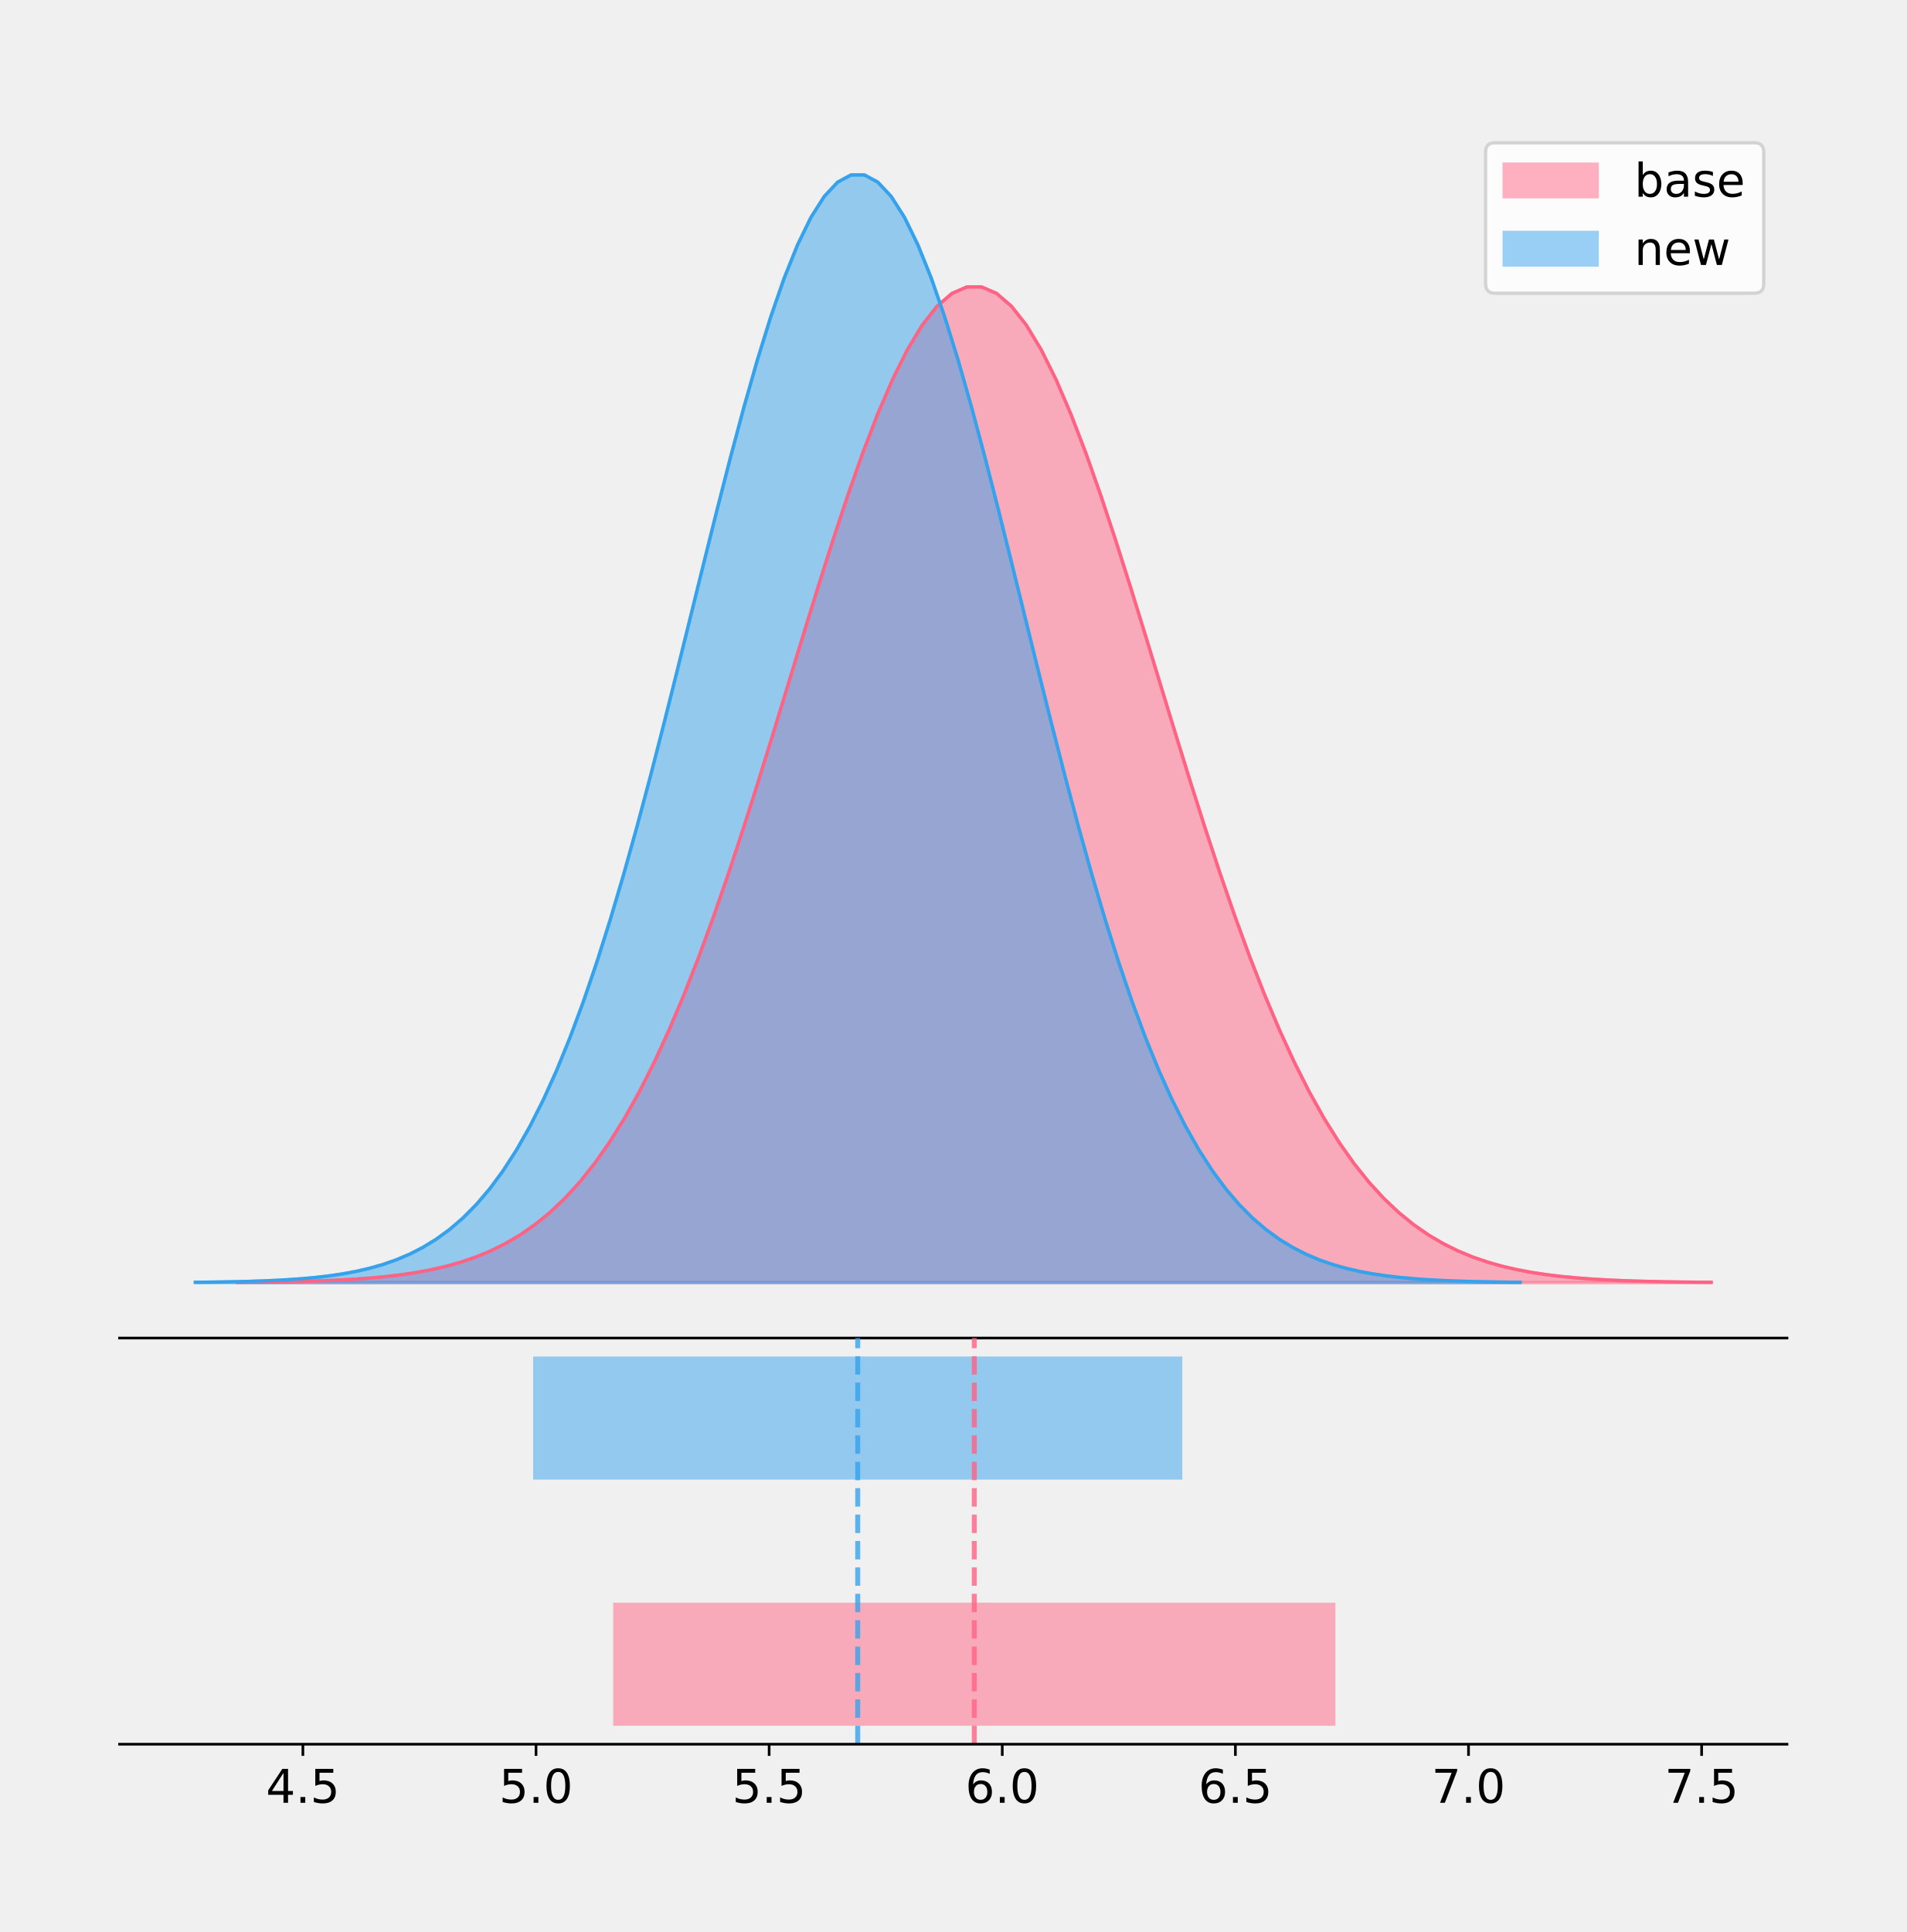
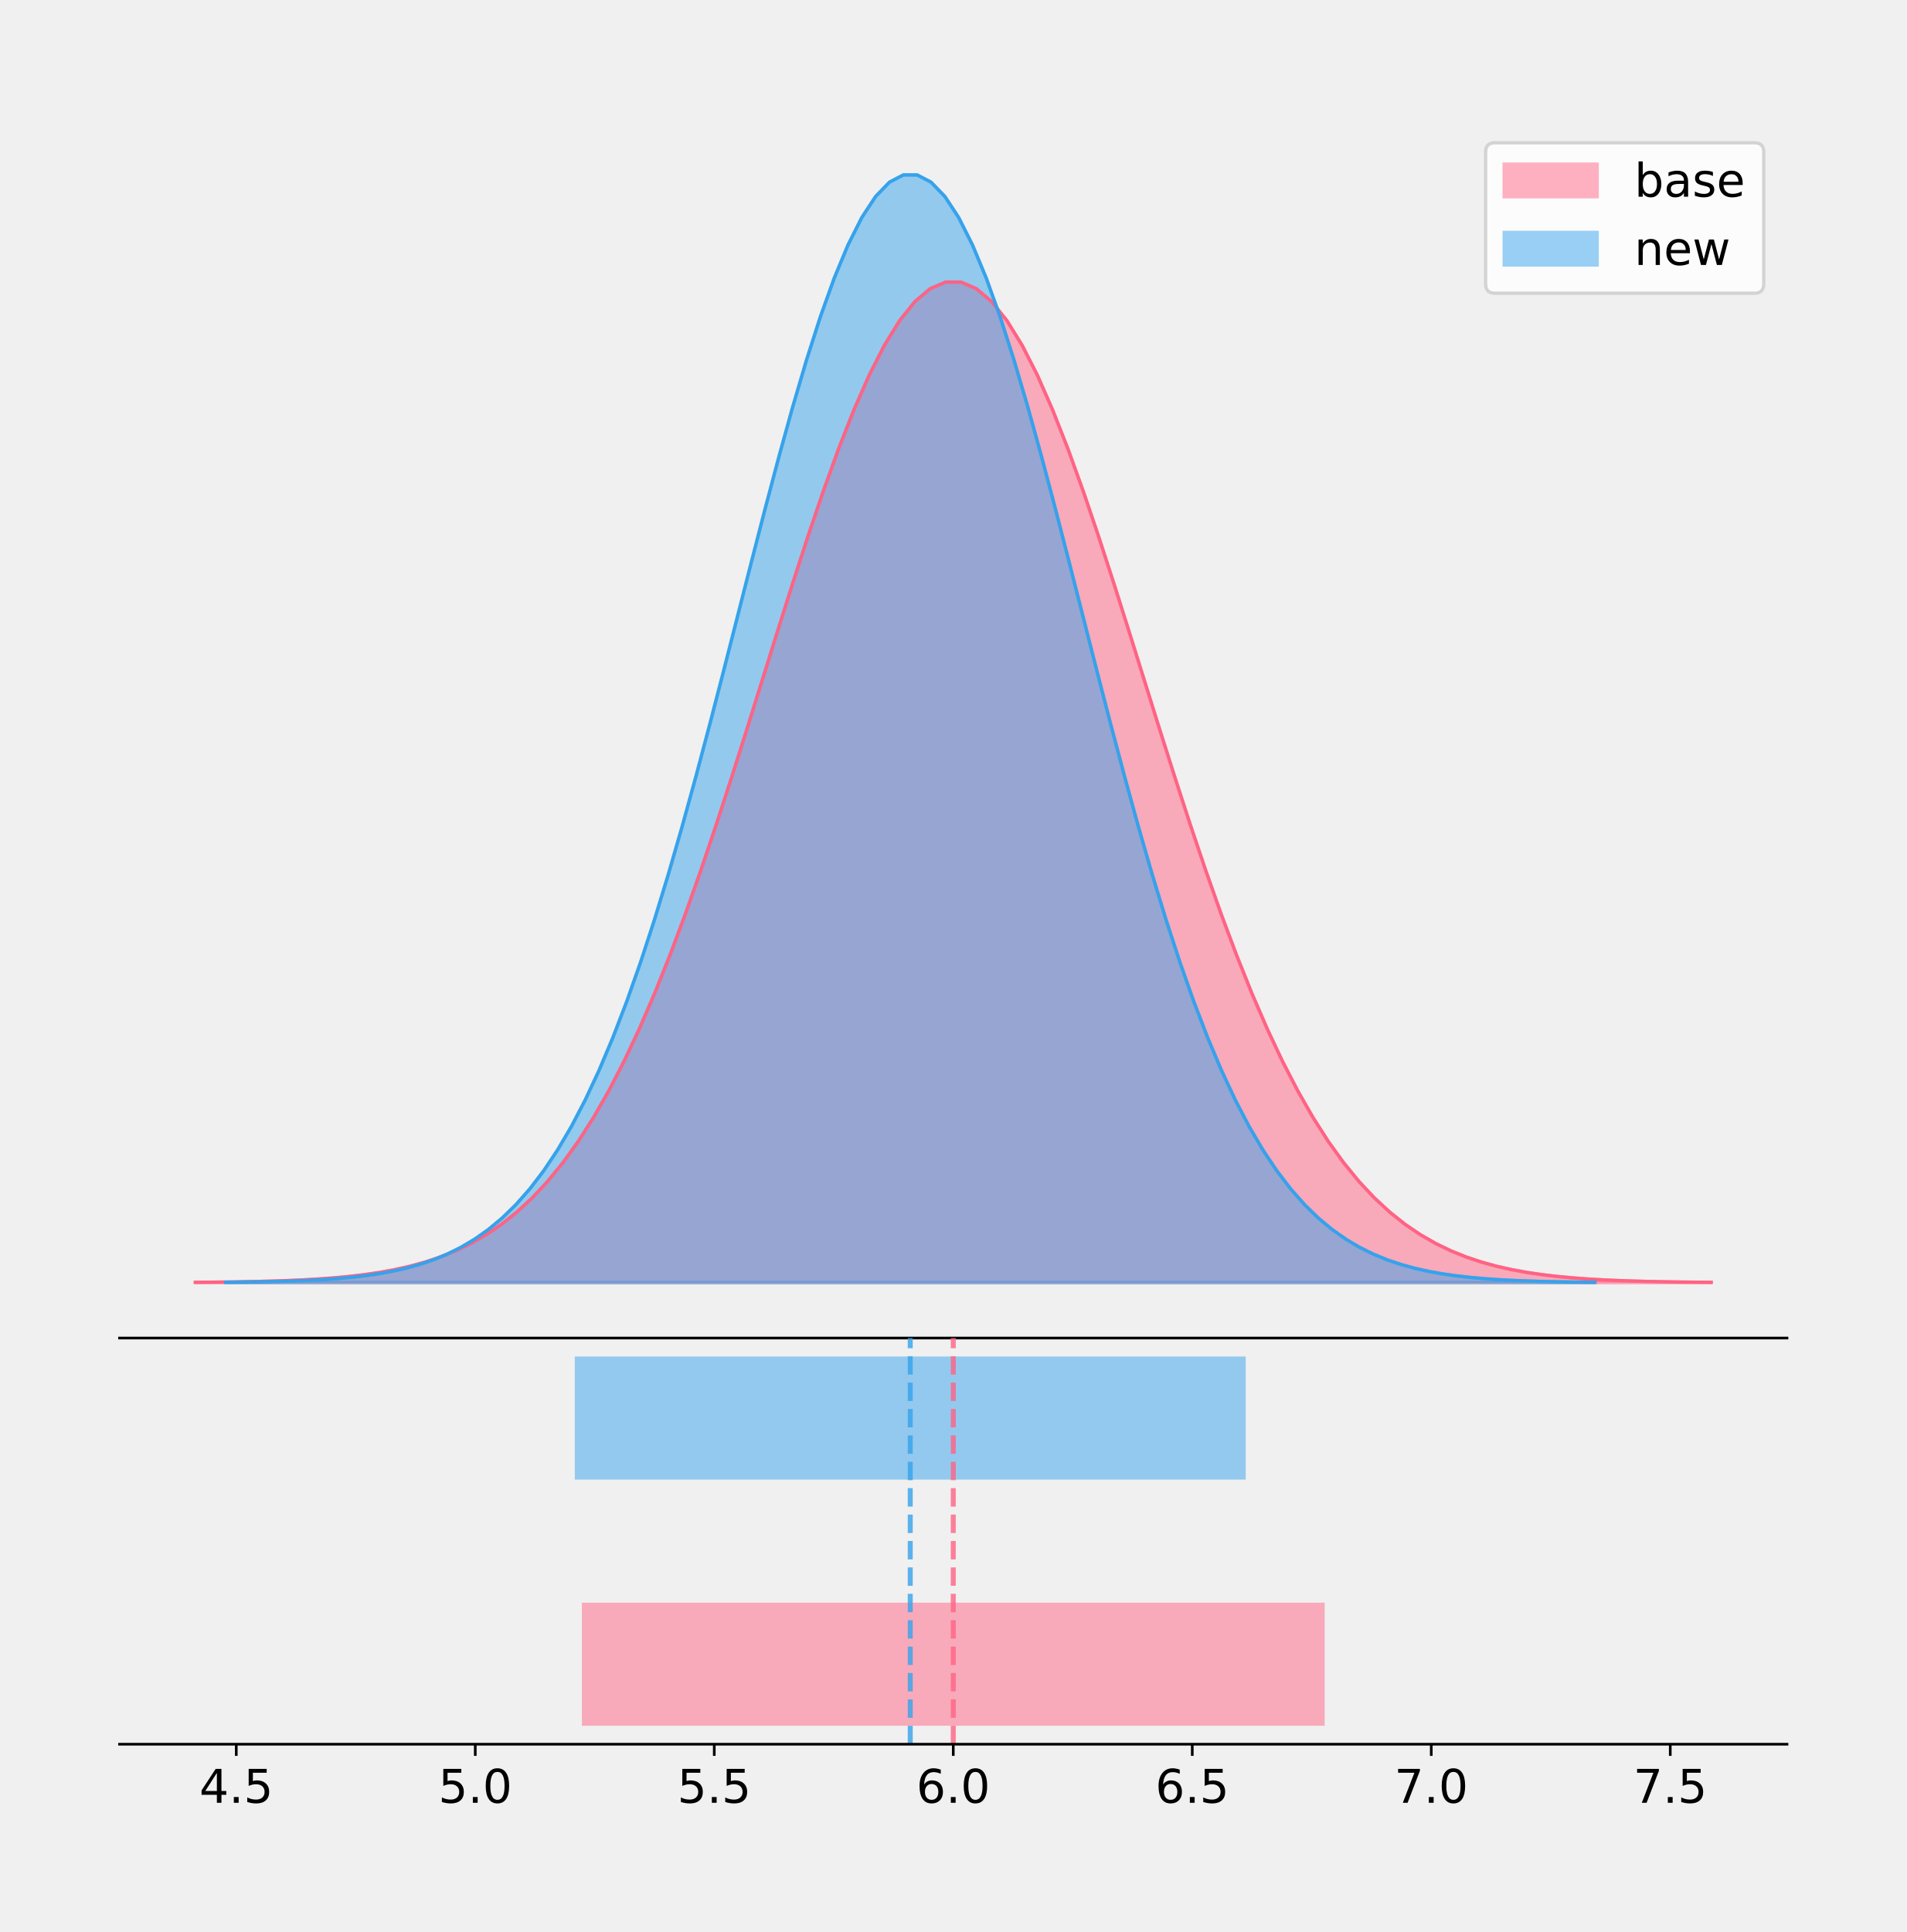
<svg xmlns="http://www.w3.org/2000/svg" xmlns:xlink="http://www.w3.org/1999/xlink" height="581.789pt" version="1.1" viewBox="0 0 574.2 581.789" width="574.2pt">
  <defs>
    <style type="text/css">
*{stroke-linecap:butt;stroke-linejoin:round;}
  </style>
  </defs>
  <g id="figure_1">
    <g id="patch_1">
      <path d="M 0 581.789  L 574.2 581.789  L 574.2 0  L 0 0  z " style="fill:none;" />
    </g>
    <g id="axes_1">
      <g id="patch_2">
        <path d="M 36 402.93  L 538.2 402.93  L 538.2 36  L 36 36  z " style="fill:none;" />
      </g>
      <g id="PolyCollection_1">
        <defs>
-           <path d="M 71.491 -195.538  L 71.491 -195.639  L 75.975 -195.677  L 80.458 -195.728  L 84.942 -195.796  L 89.426 -195.886  L 93.909 -196.005  L 98.393 -196.16  L 102.876 -196.362  L 107.36 -196.622  L 111.844 -196.955  L 116.327 -197.378  L 120.811 -197.912  L 125.295 -198.581  L 129.778 -199.412  L 134.262 -200.439  L 138.746 -201.697  L 143.229 -203.228  L 147.713 -205.078  L 152.197 -207.294  L 156.68 -209.932  L 161.164 -213.047  L 165.648 -216.698  L 170.131 -220.943  L 174.615 -225.841  L 179.099 -231.448  L 183.582 -237.816  L 188.066 -244.99  L 192.55 -253.003  L 197.033 -261.881  L 201.517 -271.632  L 206.001 -282.248  L 210.484 -293.702  L 214.968 -305.945  L 219.452 -318.908  L 223.935 -332.495  L 228.419 -346.588  L 232.902 -361.048  L 237.386 -375.712  L 241.87 -390.398  L 246.353 -404.91  L 250.837 -419.038  L 255.321 -432.566  L 259.804 -445.278  L 264.288 -456.958  L 268.772 -467.404  L 273.255 -476.427  L 277.739 -483.86  L 282.223 -489.564  L 286.706 -493.429  L 291.19 -495.381  L 295.674 -495.381  L 300.157 -493.429  L 304.641 -489.564  L 309.125 -483.86  L 313.608 -476.427  L 318.092 -467.404  L 322.576 -456.958  L 327.059 -445.278  L 331.543 -432.566  L 336.027 -419.038  L 340.51 -404.91  L 344.994 -390.398  L 349.477 -375.712  L 353.961 -361.048  L 358.445 -346.588  L 362.928 -332.495  L 367.412 -318.908  L 371.896 -305.945  L 376.379 -293.702  L 380.863 -282.248  L 385.347 -271.632  L 389.83 -261.881  L 394.314 -253.003  L 398.798 -244.99  L 403.281 -237.816  L 407.765 -231.448  L 412.249 -225.841  L 416.732 -220.943  L 421.216 -216.698  L 425.7 -213.047  L 430.183 -209.932  L 434.667 -207.294  L 439.151 -205.078  L 443.634 -203.228  L 448.118 -201.697  L 452.602 -200.439  L 457.085 -199.412  L 461.569 -198.581  L 466.053 -197.912  L 470.536 -197.378  L 475.02 -196.955  L 479.503 -196.622  L 483.987 -196.362  L 488.471 -196.16  L 492.954 -196.005  L 497.438 -195.886  L 501.922 -195.796  L 506.405 -195.728  L 510.889 -195.677  L 515.373 -195.639  L 515.373 -195.538  L 515.373 -195.538  L 510.889 -195.538  L 506.405 -195.538  L 501.922 -195.538  L 497.438 -195.538  L 492.954 -195.538  L 488.471 -195.538  L 483.987 -195.538  L 479.503 -195.538  L 475.02 -195.538  L 470.536 -195.538  L 466.053 -195.538  L 461.569 -195.538  L 457.085 -195.538  L 452.602 -195.538  L 448.118 -195.538  L 443.634 -195.538  L 439.151 -195.538  L 434.667 -195.538  L 430.183 -195.538  L 425.7 -195.538  L 421.216 -195.538  L 416.732 -195.538  L 412.249 -195.538  L 407.765 -195.538  L 403.281 -195.538  L 398.798 -195.538  L 394.314 -195.538  L 389.83 -195.538  L 385.347 -195.538  L 380.863 -195.538  L 376.379 -195.538  L 371.896 -195.538  L 367.412 -195.538  L 362.928 -195.538  L 358.445 -195.538  L 353.961 -195.538  L 349.477 -195.538  L 344.994 -195.538  L 340.51 -195.538  L 336.027 -195.538  L 331.543 -195.538  L 327.059 -195.538  L 322.576 -195.538  L 318.092 -195.538  L 313.608 -195.538  L 309.125 -195.538  L 304.641 -195.538  L 300.157 -195.538  L 295.674 -195.538  L 291.19 -195.538  L 286.706 -195.538  L 282.223 -195.538  L 277.739 -195.538  L 273.255 -195.538  L 268.772 -195.538  L 264.288 -195.538  L 259.804 -195.538  L 255.321 -195.538  L 250.837 -195.538  L 246.353 -195.538  L 241.87 -195.538  L 237.386 -195.538  L 232.902 -195.538  L 228.419 -195.538  L 223.935 -195.538  L 219.452 -195.538  L 214.968 -195.538  L 210.484 -195.538  L 206.001 -195.538  L 201.517 -195.538  L 197.033 -195.538  L 192.55 -195.538  L 188.066 -195.538  L 183.582 -195.538  L 179.099 -195.538  L 174.615 -195.538  L 170.131 -195.538  L 165.648 -195.538  L 161.164 -195.538  L 156.68 -195.538  L 152.197 -195.538  L 147.713 -195.538  L 143.229 -195.538  L 138.746 -195.538  L 134.262 -195.538  L 129.778 -195.538  L 125.295 -195.538  L 120.811 -195.538  L 116.327 -195.538  L 111.844 -195.538  L 107.36 -195.538  L 102.876 -195.538  L 98.393 -195.538  L 93.909 -195.538  L 89.426 -195.538  L 84.942 -195.538  L 80.458 -195.538  L 75.975 -195.538  L 71.491 -195.538  z " id="m8d51160db3" style="stroke:#ff6384;stroke-opacity:0.5;" />
+           <path d="M 58.827 -195.538  L 58.827 -195.639  L 63.439 -195.677  L 68.05 -195.729  L 72.662 -195.797  L 77.274 -195.888  L 81.885 -196.007  L 86.497 -196.164  L 91.108 -196.366  L 95.72 -196.628  L 100.331 -196.962  L 104.943 -197.387  L 109.555 -197.924  L 114.166 -198.595  L 118.778 -199.431  L 123.389 -200.463  L 128.001 -201.727  L 132.612 -203.266  L 137.224 -205.124  L 141.836 -207.352  L 146.447 -210.002  L 151.059 -213.132  L 155.67 -216.801  L 160.282 -221.066  L 164.893 -225.988  L 169.505 -231.623  L 174.117 -238.022  L 178.728 -245.23  L 183.34 -253.283  L 187.951 -262.204  L 192.563 -272.002  L 197.174 -282.67  L 201.786 -294.179  L 206.398 -306.482  L 211.009 -319.508  L 215.621 -333.161  L 220.232 -347.323  L 224.844 -361.853  L 229.455 -376.588  L 234.067 -391.346  L 238.679 -405.928  L 243.29 -420.125  L 247.902 -433.719  L 252.513 -446.492  L 257.125 -458.23  L 261.736 -468.726  L 266.348 -477.793  L 270.96 -485.262  L 275.571 -490.994  L 280.183 -494.878  L 284.794 -496.839  L 289.406 -496.839  L 294.017 -494.878  L 298.629 -490.994  L 303.24 -485.262  L 307.852 -477.793  L 312.464 -468.726  L 317.075 -458.23  L 321.687 -446.492  L 326.298 -433.719  L 330.91 -420.125  L 335.521 -405.928  L 340.133 -391.346  L 344.745 -376.588  L 349.356 -361.853  L 353.968 -347.323  L 358.579 -333.161  L 363.191 -319.508  L 367.802 -306.482  L 372.414 -294.179  L 377.026 -282.67  L 381.637 -272.002  L 386.249 -262.204  L 390.86 -253.283  L 395.472 -245.23  L 400.083 -238.022  L 404.695 -231.623  L 409.307 -225.988  L 413.918 -221.066  L 418.53 -216.801  L 423.141 -213.132  L 427.753 -210.002  L 432.364 -207.352  L 436.976 -205.124  L 441.588 -203.266  L 446.199 -201.727  L 450.811 -200.463  L 455.422 -199.431  L 460.034 -198.595  L 464.645 -197.924  L 469.257 -197.387  L 473.869 -196.962  L 478.48 -196.628  L 483.092 -196.366  L 487.703 -196.164  L 492.315 -196.007  L 496.926 -195.888  L 501.538 -195.797  L 506.15 -195.729  L 510.761 -195.677  L 515.373 -195.639  L 515.373 -195.538  L 515.373 -195.538  L 510.761 -195.538  L 506.15 -195.538  L 501.538 -195.538  L 496.926 -195.538  L 492.315 -195.538  L 487.703 -195.538  L 483.092 -195.538  L 478.48 -195.538  L 473.869 -195.538  L 469.257 -195.538  L 464.645 -195.538  L 460.034 -195.538  L 455.422 -195.538  L 450.811 -195.538  L 446.199 -195.538  L 441.588 -195.538  L 436.976 -195.538  L 432.364 -195.538  L 427.753 -195.538  L 423.141 -195.538  L 418.53 -195.538  L 413.918 -195.538  L 409.307 -195.538  L 404.695 -195.538  L 400.083 -195.538  L 395.472 -195.538  L 390.86 -195.538  L 386.249 -195.538  L 381.637 -195.538  L 377.026 -195.538  L 372.414 -195.538  L 367.802 -195.538  L 363.191 -195.538  L 358.579 -195.538  L 353.968 -195.538  L 349.356 -195.538  L 344.745 -195.538  L 340.133 -195.538  L 335.521 -195.538  L 330.91 -195.538  L 326.298 -195.538  L 321.687 -195.538  L 317.075 -195.538  L 312.464 -195.538  L 307.852 -195.538  L 303.24 -195.538  L 298.629 -195.538  L 294.017 -195.538  L 289.406 -195.538  L 284.794 -195.538  L 280.183 -195.538  L 275.571 -195.538  L 270.96 -195.538  L 266.348 -195.538  L 261.736 -195.538  L 257.125 -195.538  L 252.513 -195.538  L 247.902 -195.538  L 243.29 -195.538  L 238.679 -195.538  L 234.067 -195.538  L 229.455 -195.538  L 224.844 -195.538  L 220.232 -195.538  L 215.621 -195.538  L 211.009 -195.538  L 206.398 -195.538  L 201.786 -195.538  L 197.174 -195.538  L 192.563 -195.538  L 187.951 -195.538  L 183.34 -195.538  L 178.728 -195.538  L 174.117 -195.538  L 169.505 -195.538  L 164.893 -195.538  L 160.282 -195.538  L 155.67 -195.538  L 151.059 -195.538  L 146.447 -195.538  L 141.836 -195.538  L 137.224 -195.538  L 132.612 -195.538  L 128.001 -195.538  L 123.389 -195.538  L 118.778 -195.538  L 114.166 -195.538  L 109.555 -195.538  L 104.943 -195.538  L 100.331 -195.538  L 95.72 -195.538  L 91.108 -195.538  L 86.497 -195.538  L 81.885 -195.538  L 77.274 -195.538  L 72.662 -195.538  L 68.05 -195.538  L 63.439 -195.538  L 58.827 -195.538  z " id="m951eb5eff5" style="stroke:#ff6384;stroke-opacity:0.5;" />
        </defs>
-         <g clip-path="url(#pf4dda181e2)">
-           <use style="fill:#ff6384;fill-opacity:0.5;stroke:#ff6384;stroke-opacity:0.5;" x="0" xlink:href="#m8d51160db3" y="581.789" />
+         <g clip-path="url(#pe21cc2ffc2)">
+           <use style="fill:#ff6384;fill-opacity:0.5;stroke:#ff6384;stroke-opacity:0.5;" x="0" xlink:href="#m951eb5eff5" y="581.789" />
        </g>
      </g>
      <g id="PolyCollection_2">
        <defs>
-           <path d="M 58.827 -195.538  L 58.827 -195.65  L 62.858 -195.692  L 66.888 -195.749  L 70.918 -195.825  L 74.948 -195.925  L 78.979 -196.058  L 83.009 -196.23  L 87.039 -196.455  L 91.07 -196.744  L 95.1 -197.115  L 99.13 -197.585  L 103.16 -198.179  L 107.191 -198.923  L 111.221 -199.848  L 115.251 -200.99  L 119.281 -202.39  L 123.312 -204.093  L 127.342 -206.151  L 131.372 -208.617  L 135.403 -211.552  L 139.433 -215.017  L 143.463 -219.078  L 147.493 -223.801  L 151.524 -229.25  L 155.554 -235.488  L 159.584 -242.572  L 163.615 -250.552  L 167.645 -259.468  L 171.675 -269.344  L 175.705 -280.192  L 179.736 -292.002  L 183.766 -304.744  L 187.796 -318.365  L 191.826 -332.786  L 195.857 -347.901  L 199.887 -363.58  L 203.917 -379.667  L 207.948 -395.98  L 211.978 -412.318  L 216.008 -428.462  L 220.038 -444.18  L 224.069 -459.23  L 228.099 -473.372  L 232.129 -486.366  L 236.16 -497.987  L 240.19 -508.025  L 244.22 -516.294  L 248.25 -522.64  L 252.281 -526.94  L 256.311 -529.111  L 260.341 -529.111  L 264.372 -526.94  L 268.402 -522.64  L 272.432 -516.294  L 276.462 -508.025  L 280.493 -497.987  L 284.523 -486.366  L 288.553 -473.372  L 292.583 -459.23  L 296.614 -444.18  L 300.644 -428.462  L 304.674 -412.318  L 308.705 -395.98  L 312.735 -379.667  L 316.765 -363.58  L 320.795 -347.901  L 324.826 -332.786  L 328.856 -318.365  L 332.886 -304.744  L 336.917 -292.002  L 340.947 -280.192  L 344.977 -269.344  L 349.007 -259.468  L 353.038 -250.552  L 357.068 -242.572  L 361.098 -235.488  L 365.128 -229.25  L 369.159 -223.801  L 373.189 -219.078  L 377.219 -215.017  L 381.25 -211.552  L 385.28 -208.617  L 389.31 -206.151  L 393.34 -204.093  L 397.371 -202.39  L 401.401 -200.99  L 405.431 -199.848  L 409.462 -198.923  L 413.492 -198.179  L 417.522 -197.585  L 421.552 -197.115  L 425.583 -196.744  L 429.613 -196.455  L 433.643 -196.23  L 437.673 -196.058  L 441.704 -195.925  L 445.734 -195.825  L 449.764 -195.749  L 453.795 -195.692  L 457.825 -195.65  L 457.825 -195.538  L 457.825 -195.538  L 453.795 -195.538  L 449.764 -195.538  L 445.734 -195.538  L 441.704 -195.538  L 437.673 -195.538  L 433.643 -195.538  L 429.613 -195.538  L 425.583 -195.538  L 421.552 -195.538  L 417.522 -195.538  L 413.492 -195.538  L 409.462 -195.538  L 405.431 -195.538  L 401.401 -195.538  L 397.371 -195.538  L 393.34 -195.538  L 389.31 -195.538  L 385.28 -195.538  L 381.25 -195.538  L 377.219 -195.538  L 373.189 -195.538  L 369.159 -195.538  L 365.128 -195.538  L 361.098 -195.538  L 357.068 -195.538  L 353.038 -195.538  L 349.007 -195.538  L 344.977 -195.538  L 340.947 -195.538  L 336.917 -195.538  L 332.886 -195.538  L 328.856 -195.538  L 324.826 -195.538  L 320.795 -195.538  L 316.765 -195.538  L 312.735 -195.538  L 308.705 -195.538  L 304.674 -195.538  L 300.644 -195.538  L 296.614 -195.538  L 292.583 -195.538  L 288.553 -195.538  L 284.523 -195.538  L 280.493 -195.538  L 276.462 -195.538  L 272.432 -195.538  L 268.402 -195.538  L 264.372 -195.538  L 260.341 -195.538  L 256.311 -195.538  L 252.281 -195.538  L 248.25 -195.538  L 244.22 -195.538  L 240.19 -195.538  L 236.16 -195.538  L 232.129 -195.538  L 228.099 -195.538  L 224.069 -195.538  L 220.038 -195.538  L 216.008 -195.538  L 211.978 -195.538  L 207.948 -195.538  L 203.917 -195.538  L 199.887 -195.538  L 195.857 -195.538  L 191.826 -195.538  L 187.796 -195.538  L 183.766 -195.538  L 179.736 -195.538  L 175.705 -195.538  L 171.675 -195.538  L 167.645 -195.538  L 163.615 -195.538  L 159.584 -195.538  L 155.554 -195.538  L 151.524 -195.538  L 147.493 -195.538  L 143.463 -195.538  L 139.433 -195.538  L 135.403 -195.538  L 131.372 -195.538  L 127.342 -195.538  L 123.312 -195.538  L 119.281 -195.538  L 115.251 -195.538  L 111.221 -195.538  L 107.191 -195.538  L 103.16 -195.538  L 99.13 -195.538  L 95.1 -195.538  L 91.07 -195.538  L 87.039 -195.538  L 83.009 -195.538  L 78.979 -195.538  L 74.948 -195.538  L 70.918 -195.538  L 66.888 -195.538  L 62.858 -195.538  L 58.827 -195.538  z " id="m3f7def8b0c" style="stroke:#36a2eb;stroke-opacity:0.5;" />
+           <path d="M 67.955 -195.538  L 67.955 -195.65  L 72.121 -195.692  L 76.286 -195.749  L 80.452 -195.825  L 84.617 -195.925  L 88.782 -196.058  L 92.948 -196.23  L 97.113 -196.455  L 101.279 -196.744  L 105.444 -197.115  L 109.609 -197.585  L 113.775 -198.179  L 117.94 -198.923  L 122.106 -199.848  L 126.271 -200.99  L 130.437 -202.39  L 134.602 -204.093  L 138.767 -206.151  L 142.933 -208.617  L 147.098 -211.552  L 151.264 -215.017  L 155.429 -219.078  L 159.595 -223.801  L 163.76 -229.25  L 167.925 -235.488  L 172.091 -242.572  L 176.256 -250.552  L 180.422 -259.468  L 184.587 -269.344  L 188.752 -280.192  L 192.918 -292.002  L 197.083 -304.744  L 201.249 -318.365  L 205.414 -332.786  L 209.58 -347.901  L 213.745 -363.58  L 217.91 -379.667  L 222.076 -395.98  L 226.241 -412.318  L 230.407 -428.462  L 234.572 -444.18  L 238.737 -459.23  L 242.903 -473.372  L 247.068 -486.366  L 251.234 -497.987  L 255.399 -508.025  L 259.565 -516.294  L 263.73 -522.64  L 267.895 -526.94  L 272.061 -529.111  L 276.226 -529.111  L 280.392 -526.94  L 284.557 -522.64  L 288.723 -516.294  L 292.888 -508.025  L 297.053 -497.987  L 301.219 -486.366  L 305.384 -473.372  L 309.55 -459.23  L 313.715 -444.18  L 317.88 -428.462  L 322.046 -412.318  L 326.211 -395.98  L 330.377 -379.667  L 334.542 -363.58  L 338.708 -347.901  L 342.873 -332.786  L 347.038 -318.365  L 351.204 -304.744  L 355.369 -292.002  L 359.535 -280.192  L 363.7 -269.344  L 367.865 -259.468  L 372.031 -250.552  L 376.196 -242.572  L 380.362 -235.488  L 384.527 -229.25  L 388.693 -223.801  L 392.858 -219.078  L 397.023 -215.017  L 401.189 -211.552  L 405.354 -208.617  L 409.52 -206.151  L 413.685 -204.093  L 417.851 -202.39  L 422.016 -200.99  L 426.181 -199.848  L 430.347 -198.923  L 434.512 -198.179  L 438.678 -197.585  L 442.843 -197.115  L 447.008 -196.744  L 451.174 -196.455  L 455.339 -196.23  L 459.505 -196.058  L 463.67 -195.925  L 467.836 -195.825  L 472.001 -195.749  L 476.166 -195.692  L 480.332 -195.65  L 480.332 -195.538  L 480.332 -195.538  L 476.166 -195.538  L 472.001 -195.538  L 467.836 -195.538  L 463.67 -195.538  L 459.505 -195.538  L 455.339 -195.538  L 451.174 -195.538  L 447.008 -195.538  L 442.843 -195.538  L 438.678 -195.538  L 434.512 -195.538  L 430.347 -195.538  L 426.181 -195.538  L 422.016 -195.538  L 417.851 -195.538  L 413.685 -195.538  L 409.52 -195.538  L 405.354 -195.538  L 401.189 -195.538  L 397.023 -195.538  L 392.858 -195.538  L 388.693 -195.538  L 384.527 -195.538  L 380.362 -195.538  L 376.196 -195.538  L 372.031 -195.538  L 367.865 -195.538  L 363.7 -195.538  L 359.535 -195.538  L 355.369 -195.538  L 351.204 -195.538  L 347.038 -195.538  L 342.873 -195.538  L 338.708 -195.538  L 334.542 -195.538  L 330.377 -195.538  L 326.211 -195.538  L 322.046 -195.538  L 317.88 -195.538  L 313.715 -195.538  L 309.55 -195.538  L 305.384 -195.538  L 301.219 -195.538  L 297.053 -195.538  L 292.888 -195.538  L 288.723 -195.538  L 284.557 -195.538  L 280.392 -195.538  L 276.226 -195.538  L 272.061 -195.538  L 267.895 -195.538  L 263.73 -195.538  L 259.565 -195.538  L 255.399 -195.538  L 251.234 -195.538  L 247.068 -195.538  L 242.903 -195.538  L 238.737 -195.538  L 234.572 -195.538  L 230.407 -195.538  L 226.241 -195.538  L 222.076 -195.538  L 217.91 -195.538  L 213.745 -195.538  L 209.58 -195.538  L 205.414 -195.538  L 201.249 -195.538  L 197.083 -195.538  L 192.918 -195.538  L 188.752 -195.538  L 184.587 -195.538  L 180.422 -195.538  L 176.256 -195.538  L 172.091 -195.538  L 167.925 -195.538  L 163.76 -195.538  L 159.595 -195.538  L 155.429 -195.538  L 151.264 -195.538  L 147.098 -195.538  L 142.933 -195.538  L 138.767 -195.538  L 134.602 -195.538  L 130.437 -195.538  L 126.271 -195.538  L 122.106 -195.538  L 117.94 -195.538  L 113.775 -195.538  L 109.609 -195.538  L 105.444 -195.538  L 101.279 -195.538  L 97.113 -195.538  L 92.948 -195.538  L 88.782 -195.538  L 84.617 -195.538  L 80.452 -195.538  L 76.286 -195.538  L 72.121 -195.538  L 67.955 -195.538  z " id="m585aba5e54" style="stroke:#36a2eb;stroke-opacity:0.5;" />
        </defs>
-         <g clip-path="url(#pf4dda181e2)">
-           <use style="fill:#36a2eb;fill-opacity:0.5;stroke:#36a2eb;stroke-opacity:0.5;" x="0" xlink:href="#m3f7def8b0c" y="581.789" />
+         <g clip-path="url(#pe21cc2ffc2)">
+           <use style="fill:#36a2eb;fill-opacity:0.5;stroke:#36a2eb;stroke-opacity:0.5;" x="0" xlink:href="#m585aba5e54" y="581.789" />
        </g>
      </g>
      <g id="line2d_1">
-         <path clip-path="url(#pf4dda181e2)" d="M 71.491 386.151  L 75.975 386.113  L 80.458 386.062  L 84.942 385.994  L 89.426 385.903  L 93.909 385.784  L 98.393 385.629  L 102.876 385.427  L 107.36 385.167  L 111.844 384.834  L 116.327 384.411  L 120.811 383.877  L 125.295 383.209  L 129.778 382.377  L 134.262 381.351  L 138.746 380.092  L 143.229 378.561  L 147.713 376.712  L 152.197 374.495  L 156.68 371.857  L 161.164 368.742  L 165.648 365.092  L 170.131 360.847  L 174.615 355.948  L 179.099 350.341  L 183.582 343.973  L 188.066 336.8  L 192.55 328.786  L 197.033 319.908  L 201.517 310.157  L 206.001 299.541  L 210.484 288.088  L 214.968 275.844  L 219.452 262.882  L 223.935 249.295  L 228.419 235.201  L 232.902 220.741  L 237.386 206.078  L 241.87 191.391  L 246.353 176.88  L 250.837 162.752  L 255.321 149.223  L 259.804 136.512  L 264.288 124.831  L 268.772 114.386  L 273.255 105.363  L 277.739 97.929  L 282.223 92.225  L 286.706 88.36  L 291.19 86.409  L 295.674 86.409  L 300.157 88.36  L 304.641 92.225  L 309.125 97.929  L 313.608 105.363  L 318.092 114.386  L 322.576 124.831  L 327.059 136.512  L 331.543 149.223  L 336.027 162.752  L 340.51 176.88  L 344.994 191.391  L 349.477 206.078  L 353.961 220.741  L 358.445 235.201  L 362.928 249.295  L 367.412 262.882  L 371.896 275.844  L 376.379 288.088  L 380.863 299.541  L 385.347 310.157  L 389.83 319.908  L 394.314 328.786  L 398.798 336.8  L 403.281 343.973  L 407.765 350.341  L 412.249 355.948  L 416.732 360.847  L 421.216 365.092  L 425.7 368.742  L 430.183 371.857  L 434.667 374.495  L 439.151 376.712  L 443.634 378.561  L 448.118 380.092  L 452.602 381.351  L 457.085 382.377  L 461.569 383.209  L 466.053 383.877  L 470.536 384.411  L 475.02 384.834  L 479.503 385.167  L 483.987 385.427  L 488.471 385.629  L 492.954 385.784  L 497.438 385.903  L 501.922 385.994  L 506.405 386.062  L 510.889 386.113  L 515.373 386.151  " style="fill:none;stroke:#ff6384;stroke-linecap:square;" />
+         <path clip-path="url(#pe21cc2ffc2)" d="M 58.827 386.15  L 63.439 386.112  L 68.05 386.061  L 72.662 385.992  L 77.274 385.902  L 81.885 385.782  L 86.497 385.626  L 91.108 385.423  L 95.72 385.162  L 100.331 384.827  L 104.943 384.402  L 109.555 383.866  L 114.166 383.194  L 118.778 382.358  L 123.389 381.327  L 128.001 380.062  L 132.612 378.524  L 137.224 376.665  L 141.836 374.438  L 146.447 371.787  L 151.059 368.657  L 155.67 364.989  L 160.282 360.723  L 164.893 355.801  L 169.505 350.166  L 174.117 343.767  L 178.728 336.559  L 183.34 328.507  L 187.951 319.586  L 192.563 309.787  L 197.174 299.12  L 201.786 287.61  L 206.398 275.307  L 211.009 262.282  L 215.621 248.629  L 220.232 234.466  L 224.844 219.936  L 229.455 205.201  L 234.067 190.444  L 238.679 175.861  L 243.29 161.665  L 247.902 148.07  L 252.513 135.297  L 257.125 123.56  L 261.736 113.063  L 266.348 103.997  L 270.96 96.527  L 275.571 90.795  L 280.183 86.911  L 284.794 84.95  L 289.406 84.95  L 294.017 86.911  L 298.629 90.795  L 303.24 96.527  L 307.852 103.997  L 312.464 113.063  L 317.075 123.56  L 321.687 135.297  L 326.298 148.07  L 330.91 161.665  L 335.521 175.861  L 340.133 190.444  L 344.745 205.201  L 349.356 219.936  L 353.968 234.466  L 358.579 248.629  L 363.191 262.282  L 367.802 275.307  L 372.414 287.61  L 377.026 299.12  L 381.637 309.787  L 386.249 319.586  L 390.86 328.507  L 395.472 336.559  L 400.083 343.767  L 404.695 350.166  L 409.307 355.801  L 413.918 360.723  L 418.53 364.989  L 423.141 368.657  L 427.753 371.787  L 432.364 374.438  L 436.976 376.665  L 441.588 378.524  L 446.199 380.062  L 450.811 381.327  L 455.422 382.358  L 460.034 383.194  L 464.645 383.866  L 469.257 384.402  L 473.869 384.827  L 478.48 385.162  L 483.092 385.423  L 487.703 385.626  L 492.315 385.782  L 496.926 385.902  L 501.538 385.992  L 506.15 386.061  L 510.761 386.112  L 515.373 386.15  " style="fill:none;stroke:#ff6384;stroke-linecap:square;" />
      </g>
      <g id="line2d_2">
-         <path clip-path="url(#pf4dda181e2)" d="M 58.827 386.139  L 62.858 386.097  L 66.888 386.04  L 70.918 385.965  L 74.948 385.864  L 78.979 385.732  L 83.009 385.559  L 87.039 385.334  L 91.07 385.045  L 95.1 384.675  L 99.13 384.204  L 103.16 383.61  L 107.191 382.867  L 111.221 381.941  L 115.251 380.799  L 119.281 379.399  L 123.312 377.696  L 127.342 375.639  L 131.372 373.172  L 135.403 370.238  L 139.433 366.772  L 143.463 362.711  L 147.493 357.989  L 151.524 352.539  L 155.554 346.301  L 159.584 339.217  L 163.615 331.237  L 167.645 322.322  L 171.675 312.445  L 175.705 301.597  L 179.736 289.787  L 183.766 277.045  L 187.796 263.424  L 191.826 249.004  L 195.857 233.888  L 199.887 218.209  L 203.917 202.123  L 207.948 185.809  L 211.978 169.471  L 216.008 153.327  L 220.038 137.61  L 224.069 122.559  L 228.099 108.418  L 232.129 95.423  L 236.16 83.803  L 240.19 73.765  L 244.22 65.495  L 248.25 59.15  L 252.281 54.85  L 256.311 52.679  L 260.341 52.679  L 264.372 54.85  L 268.402 59.15  L 272.432 65.495  L 276.462 73.765  L 280.493 83.803  L 284.523 95.423  L 288.553 108.418  L 292.583 122.559  L 296.614 137.61  L 300.644 153.327  L 304.674 169.471  L 308.705 185.809  L 312.735 202.123  L 316.765 218.209  L 320.795 233.888  L 324.826 249.004  L 328.856 263.424  L 332.886 277.045  L 336.917 289.787  L 340.947 301.597  L 344.977 312.445  L 349.007 322.322  L 353.038 331.237  L 357.068 339.217  L 361.098 346.301  L 365.128 352.539  L 369.159 357.989  L 373.189 362.711  L 377.219 366.772  L 381.25 370.238  L 385.28 373.172  L 389.31 375.639  L 393.34 377.696  L 397.371 379.399  L 401.401 380.799  L 405.431 381.941  L 409.462 382.867  L 413.492 383.61  L 417.522 384.204  L 421.552 384.675  L 425.583 385.045  L 429.613 385.334  L 433.643 385.559  L 437.673 385.732  L 441.704 385.864  L 445.734 385.965  L 449.764 386.04  L 453.795 386.097  L 457.825 386.139  " style="fill:none;stroke:#36a2eb;stroke-linecap:square;" />
+         <path clip-path="url(#pe21cc2ffc2)" d="M 67.955 386.139  L 72.121 386.097  L 76.286 386.04  L 80.452 385.965  L 84.617 385.864  L 88.782 385.732  L 92.948 385.559  L 97.113 385.334  L 101.279 385.045  L 105.444 384.675  L 109.609 384.204  L 113.775 383.61  L 117.94 382.867  L 122.106 381.941  L 126.271 380.799  L 130.437 379.399  L 134.602 377.696  L 138.767 375.639  L 142.933 373.172  L 147.098 370.238  L 151.264 366.772  L 155.429 362.711  L 159.595 357.989  L 163.76 352.539  L 167.925 346.301  L 172.091 339.217  L 176.256 331.237  L 180.422 322.322  L 184.587 312.445  L 188.752 301.597  L 192.918 289.787  L 197.083 277.045  L 201.249 263.424  L 205.414 249.004  L 209.58 233.888  L 213.745 218.209  L 217.91 202.123  L 222.076 185.809  L 226.241 169.471  L 230.407 153.327  L 234.572 137.61  L 238.737 122.559  L 242.903 108.418  L 247.068 95.423  L 251.234 83.803  L 255.399 73.765  L 259.565 65.495  L 263.73 59.15  L 267.895 54.85  L 272.061 52.679  L 276.226 52.679  L 280.392 54.85  L 284.557 59.15  L 288.723 65.495  L 292.888 73.765  L 297.053 83.803  L 301.219 95.423  L 305.384 108.418  L 309.55 122.559  L 313.715 137.61  L 317.88 153.327  L 322.046 169.471  L 326.211 185.809  L 330.377 202.123  L 334.542 218.209  L 338.708 233.888  L 342.873 249.004  L 347.038 263.424  L 351.204 277.045  L 355.369 289.787  L 359.535 301.597  L 363.7 312.445  L 367.865 322.322  L 372.031 331.237  L 376.196 339.217  L 380.362 346.301  L 384.527 352.539  L 388.693 357.989  L 392.858 362.711  L 397.023 366.772  L 401.189 370.238  L 405.354 373.172  L 409.52 375.639  L 413.685 377.696  L 417.851 379.399  L 422.016 380.799  L 426.181 381.941  L 430.347 382.867  L 434.512 383.61  L 438.678 384.204  L 442.843 384.675  L 447.008 385.045  L 451.174 385.334  L 455.339 385.559  L 459.505 385.732  L 463.67 385.864  L 467.836 385.965  L 472.001 386.04  L 476.166 386.097  L 480.332 386.139  " style="fill:none;stroke:#36a2eb;stroke-linecap:square;" />
      </g>
      <g id="patch_3">
        <path d="M 36 402.93  L 538.2 402.93  " style="fill:none;stroke:#000000;stroke-linecap:square;stroke-linejoin:miter;stroke-width:0.8;" />
      </g>
      <g id="legend_1">
        <g id="patch_4">
          <path d="M 450.225 88.299  L 528.4 88.299  Q 531.2 88.299 531.2 85.499  L 531.2 45.8  Q 531.2 43 528.4 43  L 450.225 43  Q 447.425 43 447.425 45.8  L 447.425 85.499  Q 447.425 88.299 450.225 88.299  z " style="fill:#ffffff;opacity:0.8;stroke:#cccccc;stroke-linejoin:miter;" />
        </g>
        <g id="patch_5">
          <path d="M 453.025 59.238  L 481.025 59.238  L 481.025 49.438  L 453.025 49.438  z " style="fill:#ff6384;opacity:0.5;stroke:#ff6384;stroke-linejoin:miter;" />
        </g>
        <g id="text_1">
          <defs>
            <path d="M 48.688 27.297  Q 48.688 37.203 44.609 42.844  Q 40.531 48.484 33.406 48.484  Q 26.266 48.484 22.188 42.844  Q 18.109 37.203 18.109 27.297  Q 18.109 17.391 22.188 11.75  Q 26.266 6.109 33.406 6.109  Q 40.531 6.109 44.609 11.75  Q 48.688 17.391 48.688 27.297  z M 18.109 46.391  Q 20.953 51.266 25.266 53.625  Q 29.594 56 35.594 56  Q 45.562 56 51.781 48.094  Q 58.016 40.188 58.016 27.297  Q 58.016 14.406 51.781 6.484  Q 45.562 -1.422 35.594 -1.422  Q 29.594 -1.422 25.266 0.953  Q 20.953 3.328 18.109 8.203  L 18.109 0  L 9.078 0  L 9.078 75.984  L 18.109 75.984  z " id="DejaVuSans-98" />
            <path d="M 34.281 27.484  Q 23.391 27.484 19.188 25  Q 14.984 22.516 14.984 16.5  Q 14.984 11.719 18.141 8.906  Q 21.297 6.109 26.703 6.109  Q 34.188 6.109 38.703 11.406  Q 43.219 16.703 43.219 25.484  L 43.219 27.484  z M 52.203 31.203  L 52.203 0  L 43.219 0  L 43.219 8.297  Q 40.141 3.328 35.547 0.953  Q 30.953 -1.422 24.312 -1.422  Q 15.922 -1.422 10.953 3.297  Q 6 8.016 6 15.922  Q 6 25.141 12.172 29.828  Q 18.359 34.516 30.609 34.516  L 43.219 34.516  L 43.219 35.406  Q 43.219 41.609 39.141 45  Q 35.062 48.391 27.688 48.391  Q 23 48.391 18.547 47.266  Q 14.109 46.141 10.016 43.891  L 10.016 52.203  Q 14.938 54.109 19.578 55.047  Q 24.219 56 28.609 56  Q 40.484 56 46.344 49.844  Q 52.203 43.703 52.203 31.203  z " id="DejaVuSans-97" />
            <path d="M 44.281 53.078  L 44.281 44.578  Q 40.484 46.531 36.375 47.5  Q 32.281 48.484 27.875 48.484  Q 21.188 48.484 17.844 46.438  Q 14.5 44.391 14.5 40.281  Q 14.5 37.156 16.891 35.375  Q 19.281 33.594 26.516 31.984  L 29.594 31.297  Q 39.156 29.25 43.188 25.516  Q 47.219 21.781 47.219 15.094  Q 47.219 7.469 41.188 3.016  Q 35.156 -1.422 24.609 -1.422  Q 20.219 -1.422 15.453 -0.562  Q 10.688 0.297 5.422 2  L 5.422 11.281  Q 10.406 8.688 15.234 7.391  Q 20.062 6.109 24.812 6.109  Q 31.156 6.109 34.562 8.281  Q 37.984 10.453 37.984 14.406  Q 37.984 18.062 35.516 20.016  Q 33.062 21.969 24.703 23.781  L 21.578 24.516  Q 13.234 26.266 9.516 29.906  Q 5.812 33.547 5.812 39.891  Q 5.812 47.609 11.281 51.797  Q 16.75 56 26.812 56  Q 31.781 56 36.172 55.266  Q 40.578 54.547 44.281 53.078  z " id="DejaVuSans-115" />
            <path d="M 56.203 29.594  L 56.203 25.203  L 14.891 25.203  Q 15.484 15.922 20.484 11.062  Q 25.484 6.203 34.422 6.203  Q 39.594 6.203 44.453 7.469  Q 49.312 8.734 54.109 11.281  L 54.109 2.781  Q 49.266 0.734 44.188 -0.344  Q 39.109 -1.422 33.891 -1.422  Q 20.797 -1.422 13.156 6.188  Q 5.516 13.812 5.516 26.812  Q 5.516 40.234 12.766 48.109  Q 20.016 56 32.328 56  Q 43.359 56 49.781 48.891  Q 56.203 41.797 56.203 29.594  z M 47.219 32.234  Q 47.125 39.594 43.094 43.984  Q 39.062 48.391 32.422 48.391  Q 24.906 48.391 20.391 44.141  Q 15.875 39.891 15.188 32.172  z " id="DejaVuSans-101" />
          </defs>
          <g transform="translate(492.2253 59.23781)scale(0.14 -0.14)">
            <use xlink:href="#DejaVuSans-98" />
            <use x="63.477" xlink:href="#DejaVuSans-97" />
            <use x="124.756" xlink:href="#DejaVuSans-115" />
            <use x="176.855" xlink:href="#DejaVuSans-101" />
          </g>
        </g>
        <g id="patch_6">
          <path d="M 453.025 79.787  L 481.025 79.787  L 481.025 69.987  L 453.025 69.987  z " style="fill:#36a2eb;opacity:0.5;stroke:#36a2eb;stroke-linejoin:miter;" />
        </g>
        <g id="text_2">
          <defs>
            <path d="M 54.891 33.016  L 54.891 0  L 45.906 0  L 45.906 32.719  Q 45.906 40.484 42.875 44.328  Q 39.844 48.188 33.797 48.188  Q 26.516 48.188 22.312 43.547  Q 18.109 38.922 18.109 30.906  L 18.109 0  L 9.078 0  L 9.078 54.688  L 18.109 54.688  L 18.109 46.188  Q 21.344 51.125 25.703 53.562  Q 30.078 56 35.797 56  Q 45.219 56 50.047 50.172  Q 54.891 44.344 54.891 33.016  z " id="DejaVuSans-110" />
            <path d="M 4.203 54.688  L 13.188 54.688  L 24.422 12.016  L 35.594 54.688  L 46.188 54.688  L 57.422 12.016  L 68.609 54.688  L 77.594 54.688  L 63.281 0  L 52.688 0  L 40.922 44.828  L 29.109 0  L 18.5 0  z " id="DejaVuSans-119" />
          </defs>
          <g transform="translate(492.2253 79.78719)scale(0.14 -0.14)">
            <use xlink:href="#DejaVuSans-110" />
            <use x="63.379" xlink:href="#DejaVuSans-101" />
            <use x="124.902" xlink:href="#DejaVuSans-119" />
          </g>
        </g>
      </g>
    </g>
    <g id="axes_2">
      <g id="patch_7">
        <path d="M 36 525.24  L 538.2 525.24  L 538.2 402.93  L 36 402.93  z " style="fill:none;" />
      </g>
      <g id="patch_8">
-         <path clip-path="url(#p891dc33812)" d="M 184.681 519.68  L 402.183 519.68  L 402.183 482.617  L 184.681 482.617  z " style="fill:#ff6384;opacity:0.5;" />
+         <path clip-path="url(#pbb03690bf7)" d="M 175.246 519.68  L 398.954 519.68  L 398.954 482.617  L 175.246 482.617  z " style="fill:#ff6384;opacity:0.5;" />
      </g>
      <g id="patch_9">
-         <path clip-path="url(#p891dc33812)" d="M 160.572 445.553  L 356.08 445.553  L 356.08 408.49  L 160.572 408.49  z " style="fill:#36a2eb;opacity:0.5;" />
+         <path clip-path="url(#pbb03690bf7)" d="M 173.111 445.553  L 375.176 445.553  L 375.176 408.49  L 173.111 408.49  z " style="fill:#36a2eb;opacity:0.5;" />
      </g>
      <g id="matplotlib.axis_1">
        <g id="xtick_1">
          <g id="line2d_3">
            <defs>
-               <path d="M 0 0  L 0 3.5  " id="m9094354cce" style="stroke:#000000;stroke-width:0.8;" />
-             </defs>
-             <g>
-               <use style="stroke:#000000;stroke-width:0.8;" x="91.223" xlink:href="#m9094354cce" y="525.24" />
+               <path d="M 0 0  L 0 3.5  " id="m3851b12040" style="stroke:#000000;stroke-width:0.8;" />
+             </defs>
+             <g>
+               <use style="stroke:#000000;stroke-width:0.8;" x="71.159" xlink:href="#m3851b12040" y="525.24" />
            </g>
          </g>
          <g id="text_3">
            <defs>
              <path d="M 37.797 64.312  L 12.891 25.391  L 37.797 25.391  z M 35.203 72.906  L 47.609 72.906  L 47.609 25.391  L 58.016 25.391  L 58.016 17.188  L 47.609 17.188  L 47.609 0  L 37.797 0  L 37.797 17.188  L 4.891 17.188  L 4.891 26.703  z " id="DejaVuSans-52" />
              <path d="M 10.688 12.406  L 21 12.406  L 21 0  L 10.688 0  z " id="DejaVuSans-46" />
              <path d="M 10.797 72.906  L 49.516 72.906  L 49.516 64.594  L 19.828 64.594  L 19.828 46.734  Q 21.969 47.469 24.109 47.828  Q 26.266 48.188 28.422 48.188  Q 40.625 48.188 47.75 41.5  Q 54.891 34.812 54.891 23.391  Q 54.891 11.625 47.562 5.094  Q 40.234 -1.422 26.906 -1.422  Q 22.312 -1.422 17.547 -0.641  Q 12.797 0.141 7.719 1.703  L 7.719 11.625  Q 12.109 9.234 16.797 8.062  Q 21.484 6.891 26.703 6.891  Q 35.156 6.891 40.078 11.328  Q 45.016 15.766 45.016 23.391  Q 45.016 31 40.078 35.438  Q 35.156 39.891 26.703 39.891  Q 22.75 39.891 18.812 39.016  Q 14.891 38.141 10.797 36.281  z " id="DejaVuSans-53" />
            </defs>
-             <g transform="translate(80.09065 542.8778)scale(0.14 -0.14)">
+             <g transform="translate(60.02697 542.8778)scale(0.14 -0.14)">
              <use xlink:href="#DejaVuSans-52" />
              <use x="63.623" xlink:href="#DejaVuSans-46" />
              <use x="95.41" xlink:href="#DejaVuSans-53" />
            </g>
          </g>
        </g>
        <g id="xtick_2">
          <g id="line2d_4">
            <g>
-               <use style="stroke:#000000;stroke-width:0.8;" x="161.434" xlink:href="#m9094354cce" y="525.24" />
+               <use style="stroke:#000000;stroke-width:0.8;" x="143.139" xlink:href="#m3851b12040" y="525.24" />
            </g>
          </g>
          <g id="text_4">
            <defs>
              <path d="M 31.781 66.406  Q 24.172 66.406 20.328 58.906  Q 16.5 51.422 16.5 36.375  Q 16.5 21.391 20.328 13.891  Q 24.172 6.391 31.781 6.391  Q 39.453 6.391 43.281 13.891  Q 47.125 21.391 47.125 36.375  Q 47.125 51.422 43.281 58.906  Q 39.453 66.406 31.781 66.406  z M 31.781 74.219  Q 44.047 74.219 50.516 64.516  Q 56.984 54.828 56.984 36.375  Q 56.984 17.969 50.516 8.266  Q 44.047 -1.422 31.781 -1.422  Q 19.531 -1.422 13.062 8.266  Q 6.594 17.969 6.594 36.375  Q 6.594 54.828 13.062 64.516  Q 19.531 74.219 31.781 74.219  z " id="DejaVuSans-48" />
            </defs>
-             <g transform="translate(150.3021 542.8778)scale(0.14 -0.14)">
+             <g transform="translate(132.0073 542.8778)scale(0.14 -0.14)">
              <use xlink:href="#DejaVuSans-53" />
              <use x="63.623" xlink:href="#DejaVuSans-46" />
              <use x="95.41" xlink:href="#DejaVuSans-48" />
            </g>
          </g>
        </g>
        <g id="xtick_3">
          <g id="line2d_5">
            <g>
-               <use style="stroke:#000000;stroke-width:0.8;" x="231.646" xlink:href="#m9094354cce" y="525.24" />
+               <use style="stroke:#000000;stroke-width:0.8;" x="215.12" xlink:href="#m3851b12040" y="525.24" />
            </g>
          </g>
          <g id="text_5">
-             <g transform="translate(220.5135 542.8778)scale(0.14 -0.14)">
+             <g transform="translate(203.9875 542.8778)scale(0.14 -0.14)">
              <use xlink:href="#DejaVuSans-53" />
              <use x="63.623" xlink:href="#DejaVuSans-46" />
              <use x="95.41" xlink:href="#DejaVuSans-53" />
            </g>
          </g>
        </g>
        <g id="xtick_4">
          <g id="line2d_6">
            <g>
-               <use style="stroke:#000000;stroke-width:0.8;" x="301.857" xlink:href="#m9094354cce" y="525.24" />
+               <use style="stroke:#000000;stroke-width:0.8;" x="287.1" xlink:href="#m3851b12040" y="525.24" />
            </g>
          </g>
          <g id="text_6">
            <defs>
              <path d="M 33.016 40.375  Q 26.375 40.375 22.484 35.828  Q 18.609 31.297 18.609 23.391  Q 18.609 15.531 22.484 10.953  Q 26.375 6.391 33.016 6.391  Q 39.656 6.391 43.531 10.953  Q 47.406 15.531 47.406 23.391  Q 47.406 31.297 43.531 35.828  Q 39.656 40.375 33.016 40.375  z M 52.594 71.297  L 52.594 62.312  Q 48.875 64.062 45.094 64.984  Q 41.312 65.922 37.594 65.922  Q 27.828 65.922 22.672 59.328  Q 17.531 52.734 16.797 39.406  Q 19.672 43.656 24.016 45.922  Q 28.375 48.188 33.594 48.188  Q 44.578 48.188 50.953 41.516  Q 57.328 34.859 57.328 23.391  Q 57.328 12.156 50.688 5.359  Q 44.047 -1.422 33.016 -1.422  Q 20.359 -1.422 13.672 8.266  Q 6.984 17.969 6.984 36.375  Q 6.984 53.656 15.188 63.938  Q 23.391 74.219 37.203 74.219  Q 40.922 74.219 44.703 73.484  Q 48.484 72.75 52.594 71.297  z " id="DejaVuSans-54" />
            </defs>
-             <g transform="translate(290.725 542.8778)scale(0.14 -0.14)">
+             <g transform="translate(275.9678 542.8778)scale(0.14 -0.14)">
              <use xlink:href="#DejaVuSans-54" />
              <use x="63.623" xlink:href="#DejaVuSans-46" />
              <use x="95.41" xlink:href="#DejaVuSans-48" />
            </g>
          </g>
        </g>
        <g id="xtick_5">
          <g id="line2d_7">
            <g>
-               <use style="stroke:#000000;stroke-width:0.8;" x="372.069" xlink:href="#m9094354cce" y="525.24" />
+               <use style="stroke:#000000;stroke-width:0.8;" x="359.08" xlink:href="#m3851b12040" y="525.24" />
            </g>
          </g>
          <g id="text_7">
-             <g transform="translate(360.9364 542.8778)scale(0.14 -0.14)">
+             <g transform="translate(347.9481 542.8778)scale(0.14 -0.14)">
              <use xlink:href="#DejaVuSans-54" />
              <use x="63.623" xlink:href="#DejaVuSans-46" />
              <use x="95.41" xlink:href="#DejaVuSans-53" />
            </g>
          </g>
        </g>
        <g id="xtick_6">
          <g id="line2d_8">
            <g>
-               <use style="stroke:#000000;stroke-width:0.8;" x="442.28" xlink:href="#m9094354cce" y="525.24" />
+               <use style="stroke:#000000;stroke-width:0.8;" x="431.061" xlink:href="#m3851b12040" y="525.24" />
            </g>
          </g>
          <g id="text_8">
            <defs>
              <path d="M 8.203 72.906  L 55.078 72.906  L 55.078 68.703  L 28.609 0  L 18.312 0  L 43.219 64.594  L 8.203 64.594  z " id="DejaVuSans-55" />
            </defs>
-             <g transform="translate(431.1479 542.8778)scale(0.14 -0.14)">
+             <g transform="translate(419.9284 542.8778)scale(0.14 -0.14)">
              <use xlink:href="#DejaVuSans-55" />
              <use x="63.623" xlink:href="#DejaVuSans-46" />
              <use x="95.41" xlink:href="#DejaVuSans-48" />
            </g>
          </g>
        </g>
        <g id="xtick_7">
          <g id="line2d_9">
            <g>
-               <use style="stroke:#000000;stroke-width:0.8;" x="512.492" xlink:href="#m9094354cce" y="525.24" />
+               <use style="stroke:#000000;stroke-width:0.8;" x="503.041" xlink:href="#m3851b12040" y="525.24" />
            </g>
          </g>
          <g id="text_9">
-             <g transform="translate(501.3593 542.8778)scale(0.14 -0.14)">
+             <g transform="translate(491.9087 542.8778)scale(0.14 -0.14)">
              <use xlink:href="#DejaVuSans-55" />
              <use x="63.623" xlink:href="#DejaVuSans-46" />
              <use x="95.41" xlink:href="#DejaVuSans-53" />
            </g>
          </g>
        </g>
      </g>
      <g id="line2d_10">
-         <path clip-path="url(#p891dc33812)" d="M 293.432 525.24  L 293.432 402.93  " style="fill:none;stroke:#ff6384;stroke-dasharray:5.55,2.4;stroke-dashoffset:0;stroke-opacity:0.8;stroke-width:1.5;" />
+         <path clip-path="url(#pbb03690bf7)" d="M 287.1 525.24  L 287.1 402.93  " style="fill:none;stroke:#ff6384;stroke-dasharray:5.55,2.4;stroke-dashoffset:0;stroke-opacity:0.8;stroke-width:1.5;" />
      </g>
      <g id="line2d_11">
-         <path clip-path="url(#p891dc33812)" d="M 258.326 525.24  L 258.326 402.93  " style="fill:none;stroke:#36a2eb;stroke-dasharray:5.55,2.4;stroke-dashoffset:0;stroke-opacity:0.8;stroke-width:1.5;" />
+         <path clip-path="url(#pbb03690bf7)" d="M 274.144 525.24  L 274.144 402.93  " style="fill:none;stroke:#36a2eb;stroke-dasharray:5.55,2.4;stroke-dashoffset:0;stroke-opacity:0.8;stroke-width:1.5;" />
      </g>
      <g id="patch_10">
        <path d="M 36 525.24  L 538.2 525.24  " style="fill:none;stroke:#000000;stroke-linecap:square;stroke-linejoin:miter;stroke-width:0.8;" />
      </g>
    </g>
  </g>
  <defs>
-     <clipPath id="pf4dda181e2">
+     <clipPath id="pe21cc2ffc2">
      <rect height="366.93" width="502.2" x="36" y="36" />
    </clipPath>
-     <clipPath id="p891dc33812">
+     <clipPath id="pbb03690bf7">
      <rect height="122.31" width="502.2" x="36" y="402.93" />
    </clipPath>
  </defs>
</svg>
